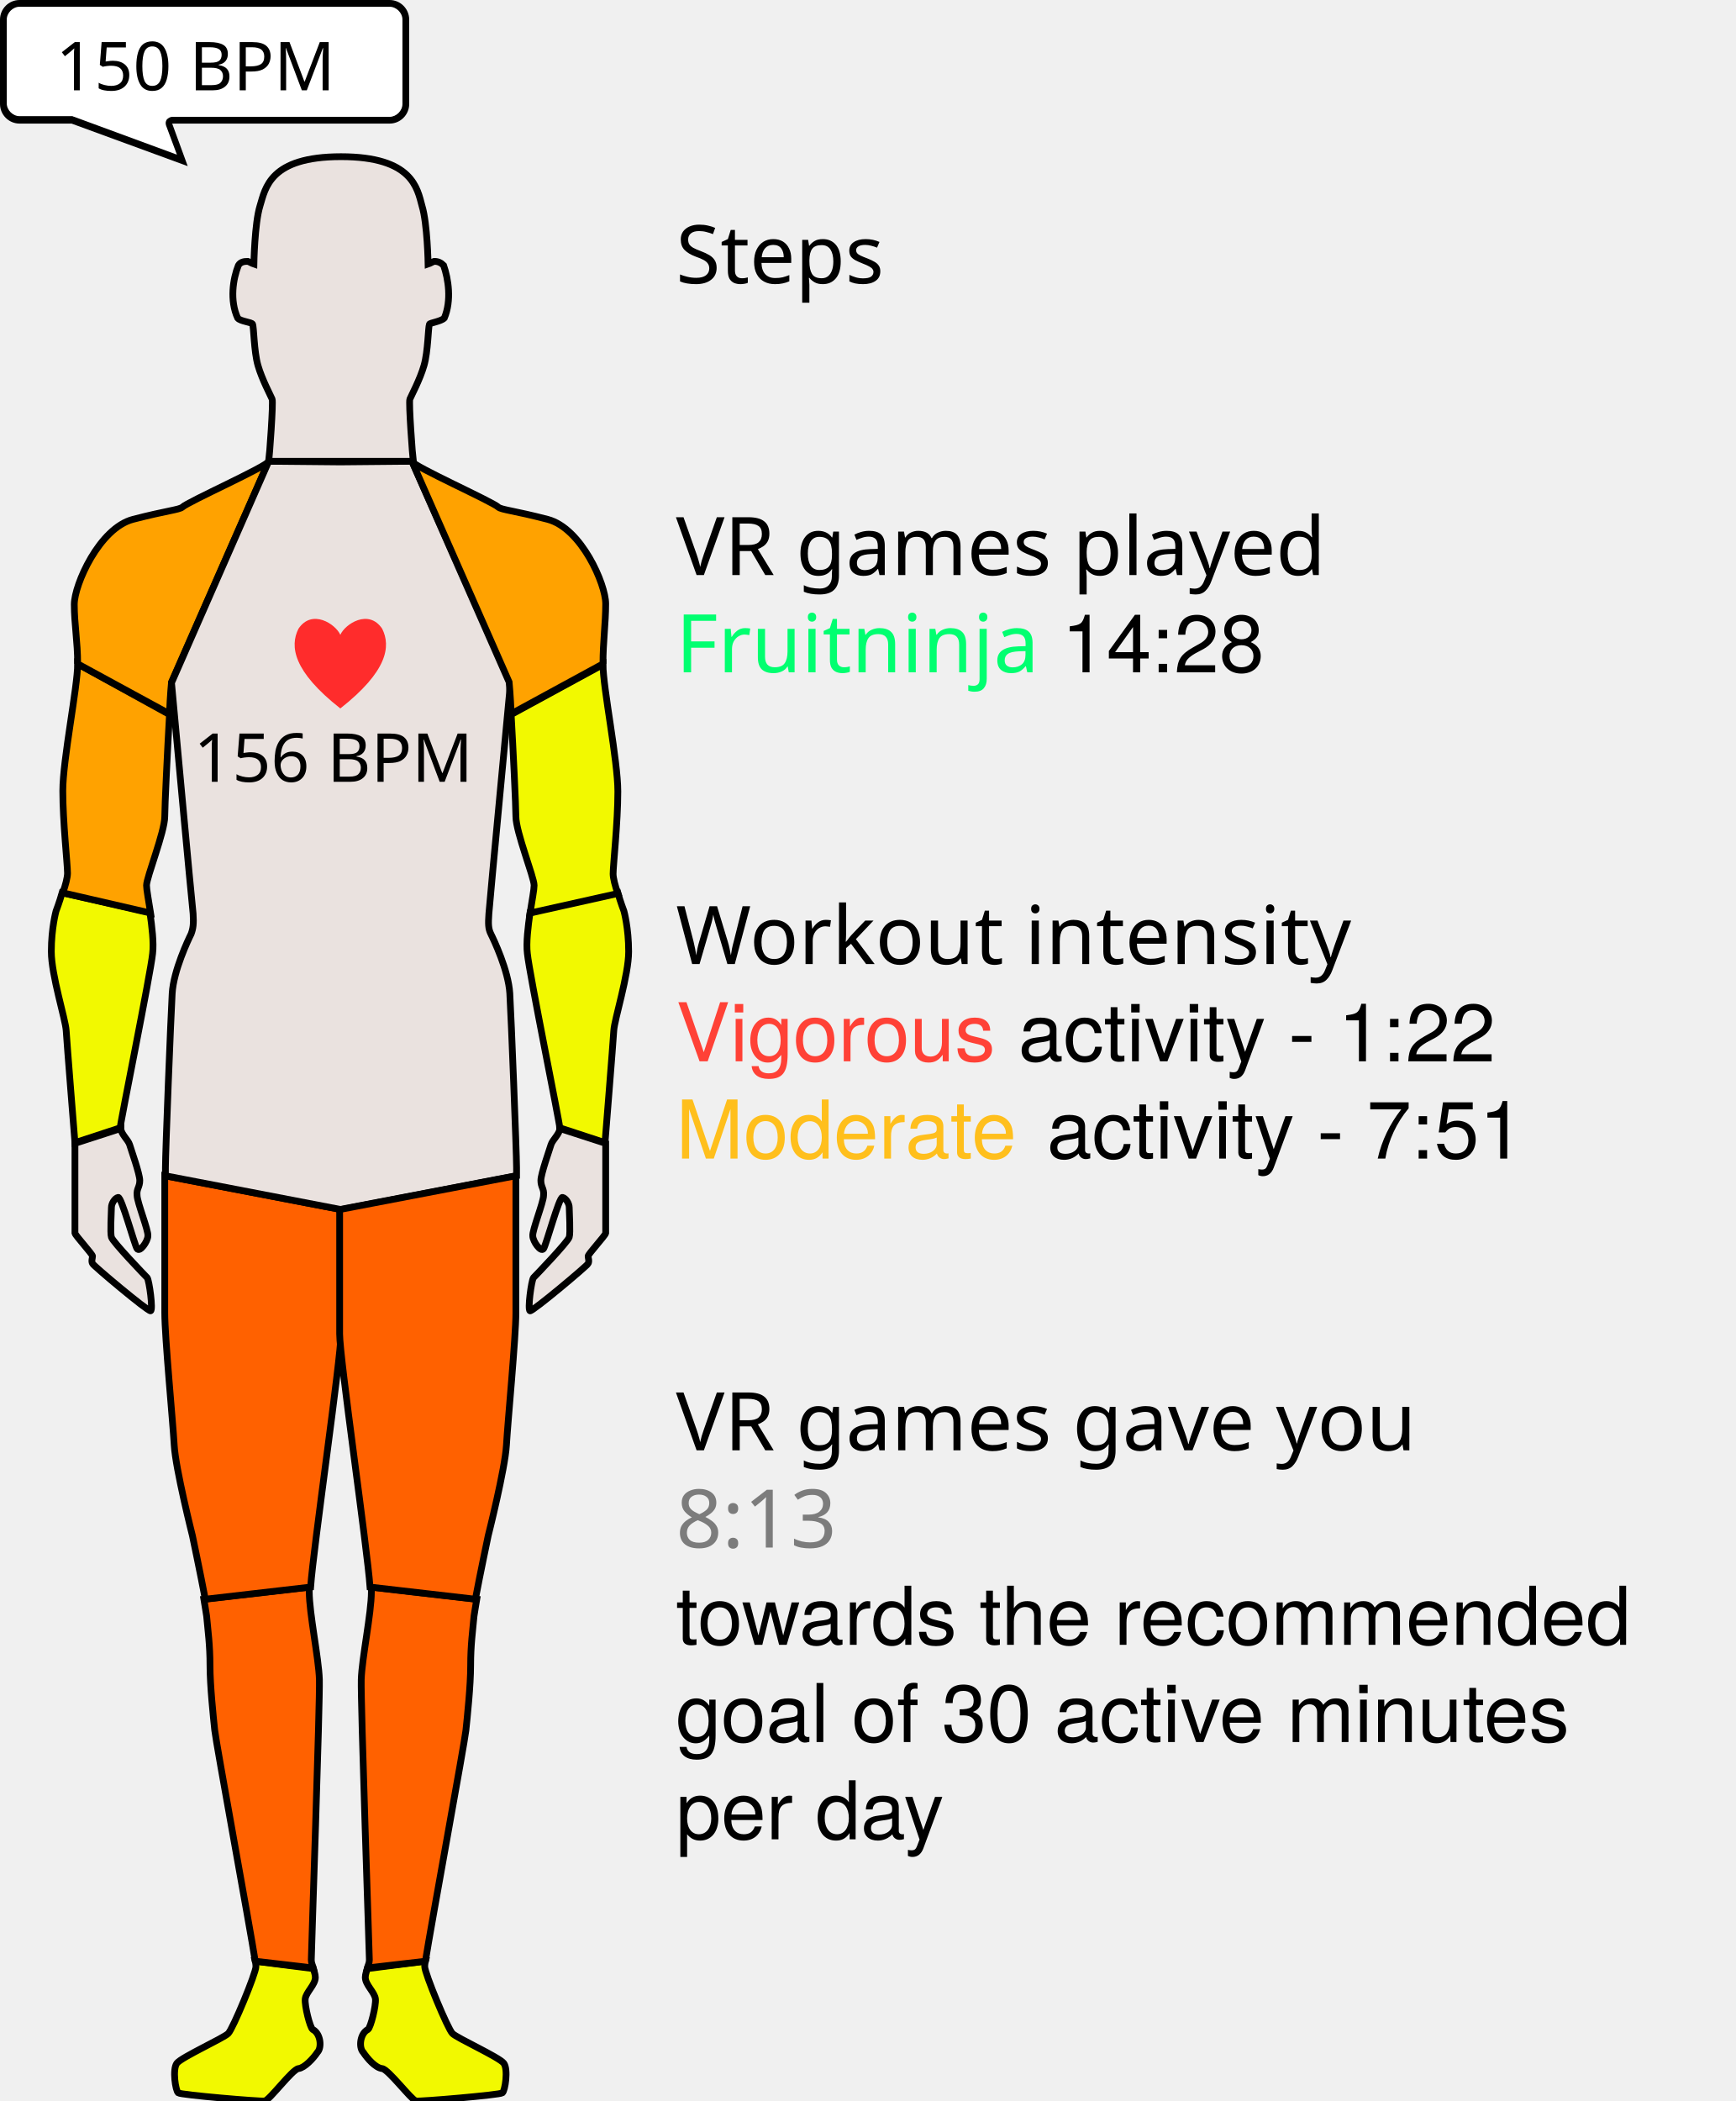
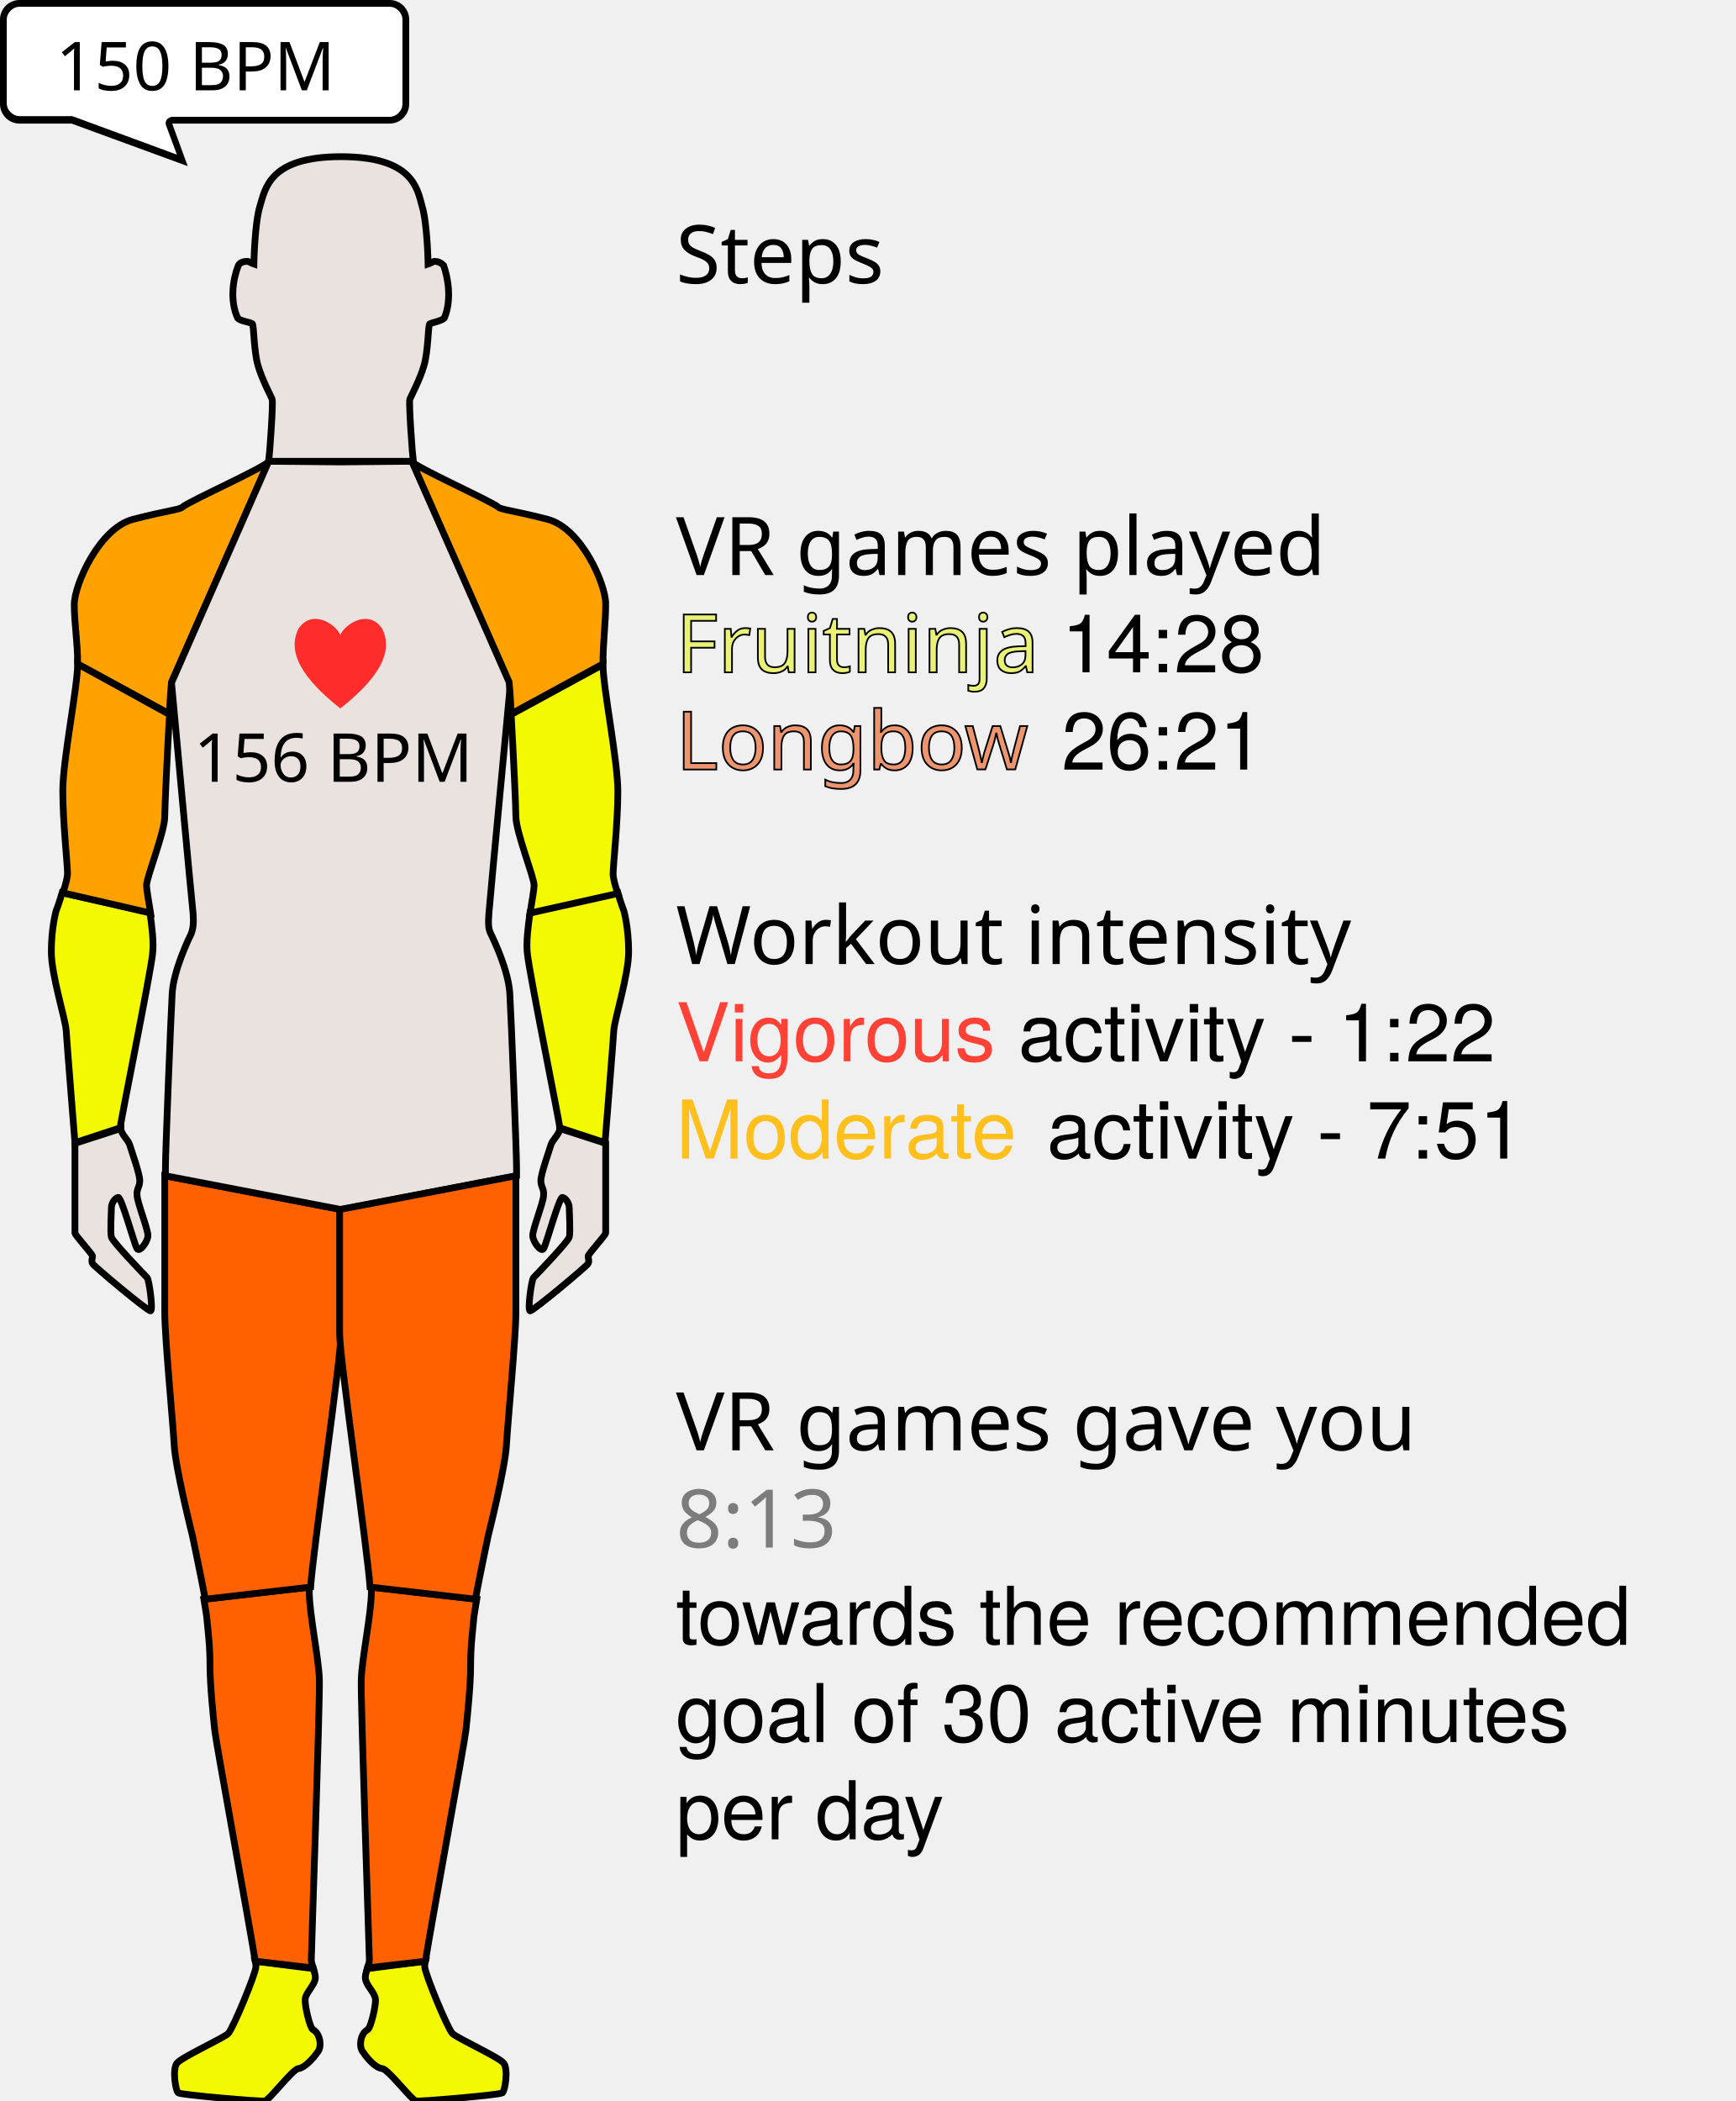
<svg xmlns="http://www.w3.org/2000/svg" version="1.1" id="Layer_1" x="0px" y="0px" viewBox="0 0 257 311.1" style="enable-background:new 0 0 257 311.1;" xml:space="preserve">
  <style type="text/css">
	.st0{fill:#F2F900;stroke:#000000;stroke-miterlimit:10;}
	.st1{fill:#FF6100;stroke:#000000;stroke-miterlimit:10;}
	.st2{fill:#EAE2DF;stroke:#000000;stroke-miterlimit:10;}
	.st3{fill:#FFA200;stroke:#000000;stroke-miterlimit:10;}
	.st4{fill:#FF2C2C;}
	.st5{fill:#FFFFFF;}
	.st6{font-family:'HelveticaNeue-Bold';}
	.st7{font-size:10px;}
	.st8{font-size:12px;}
- 	.st9{fill:#01FF70;}
- 	.st10{font-family:'HelveticaNeue';}
- 	.st11{fill:#FF4136;}
- 	.st12{fill:#FFBF1C;}
- 	.st13{fill:#7C7C7C;}
+ 	.st9{enable-background:new    ;}
+ 	.st10{fill:#E9F274;stroke:#000000;stroke-width:0.25;stroke-miterlimit:10;}
+ 	.st11{fill:#ED956F;stroke:#000000;stroke-width:0.25;stroke-miterlimit:10;}
+ 	.st12{font-family:'HelveticaNeue';}
+ 	.st13{fill:#FF4136;}
+ 	.st14{fill:#FFBF1C;}
+ 	.st15{fill:#7C7C7C;}
</style>
  <g>
    <path class="st0" d="M37.8,290.4c0.1,0.4,0.1,0.7,0.1,0.8c0,1-3.4,9.2-4.1,9.9c-0.7,0.7-6.9,3.5-7.6,4.4s-0.2,4.1,0.2,4.4   s12.1,1.3,12.8,1.2s4.1-4.7,5-4.8s2.2-1.5,2.8-2.4c0.7-0.7,0.5-2.8-0.7-3.4c-0.4-0.3-1.2-3.5-1.1-4.5c0.1-1,1.5-2.1,1.5-3.2   c0-0.5-0.2-0.9-0.3-1.3L37.8,290.4z" />
    <path class="st1" d="M37.8,290.4l8.6,1c-0.1-0.4-0.3-0.7-0.3-1.2c0-1,1.3-38.3,1.2-41.5s-1.5-9.8-1.5-13c0-0.2,0-0.4,0-0.7   l-15.6,1.8l0,0c0.2,1.1,0.3,2,0.4,2.5c0.2,2.2,0.5,4.3,0.5,7.3s0.5,7.7,0.7,9.6C32,258.1,37,285.3,37.8,290.4" />
    <path class="st1" d="M24.4,174.1c0,4.4,0,17.1,0,20.3c0,3.6,1.2,16.1,1.4,19.6c0.2,3.5,2.7,13.4,2.7,13.4s1.2,5.7,1.9,9.4L46,235   c0.4-5.7,4.5-33.9,4.5-37.5c0-3.8,0-18.4,0-18.4L24.4,174.1z" />
    <path class="st0" d="M11.1,169.2c0,0-1.2-14.9-1.3-16.6c-0.1-1.7-2.2-8.2-2.2-11.7s0.7-6,0.7-6s0.5-1.3,0.9-2.7l13,2.9   c0.3,2.1,0.6,4.5,0.4,6.1c-0.3,3-4.8,25.1-4.8,25.8L11.1,169.2z" />
    <path class="st2" d="M17.9,167.1c0,0.8,1.1,1.7,1.3,2.4s1.5,4.3,1.5,5.3s-0.5,1.2-0.4,2.2c0,1,1.7,5.2,1.6,6c0,0.8-1.2,2.5-1.6,1.9   s-2.3-7.7-2.8-7.6c-0.5,0.1-1,0.9-1,1.5s-0.2,3.8,0,4.4c0.2,0.7,5,5.7,5.3,6c0.3,0.4,0.9,4.8,0.5,4.9s-8.5-6.7-8.6-7   c-0.2-0.4,0-0.8,0-1.1s-2.5-3-2.6-3.4c0-0.5,0-13.3,0-13.3L17.9,167.1z" />
    <path class="st3" d="M22.3,135.2c-0.3-1.9-0.6-3.5-0.6-4.1c0-1.2,2.7-7.9,2.7-10.2c0-1.5,0.4-9.8,0.7-15.1l-13.6-7.5   c0,3.4-2.2,14.2-2.2,18.8S10,128,10,129.3c0,0.6-0.3,1.8-0.7,2.9L22.3,135.2z" />
    <path class="st3" d="M11.5,98.3l13.6,7.4c0.1-2.7,0.3-4.7,0.3-4.7l14.4-32.7c-0.1,0.7-12,6-12.8,6.8c-0.5,0.4-2.3,0.5-7.3,1.8   S11,86.6,11,89.5S11.5,95,11.5,98.3" />
    <path class="st2" d="M25.4,101.1c0,0,3,32.6,3.2,34.2c0.1,1.5,0,2.2-0.3,3c-0.4,0.8-2.6,5.4-2.8,8.8c-0.2,3.4-1,23.5-1,25.8   c0,0.3,0,0.7,0,1.2l26,5l26-5c0-0.5,0-1,0-1.2c0-2.3-0.8-22.4-1-25.8c-0.2-3.4-2.4-8-2.8-8.8s-0.4-1.5-0.3-3s3.2-34.2,3.2-34.2   L61,68.3l-10.6,0.1l-10.6-0.1L25.4,101.1z" />
    <path class="st0" d="M63,290.4c-0.1,0.4-0.1,0.7-0.1,0.8c0,1,3.4,9.2,4.1,9.9c0.7,0.7,6.9,3.5,7.6,4.4s0.2,4.1-0.2,4.4   s-12.1,1.3-12.8,1.2c-0.7-0.2-4.1-4.7-5-4.8c-1-0.1-2.2-1.5-2.8-2.4c-0.7-0.7-0.5-2.8,0.7-3.4c0.4-0.3,1.2-3.5,1.1-4.5   c-0.1-1-1.5-2.1-1.5-3.2c0-0.5,0.2-0.9,0.3-1.3L63,290.4z" />
-     <path class="st1" d="M63,290.4l-8.6,1c0.1-0.4,0.3-0.7,0.3-1.2c0-1-1.3-38.3-1.2-41.5c0.1-3.2,1.5-9.8,1.5-13c0-0.2,0-0.4,0-0.7   l15.6,1.8l0,0c-0.2,1.1-0.3,2-0.4,2.5c-0.2,2.2-0.5,4.3-0.5,7.3s-0.5,7.7-0.7,9.6C68.8,258.1,63.8,285.3,63,290.4" />
+     <path class="st1" d="M63,290.4l-8.6,1c0.1-0.4,0.3-0.7,0.3-1.2c0-1-1.3-38.3-1.2-41.5s1.5-9.8,1.5-13c0-0.2,0-0.4,0-0.7l15.6,1.8   l0,0c-0.2,1.1-0.3,2-0.4,2.5c-0.2,2.2-0.5,4.3-0.5,7.3s-0.5,7.7-0.7,9.6C68.8,258.1,63.8,285.3,63,290.4" />
    <path class="st1" d="M76.4,174.1c0,4.4,0,17.1,0,20.3c0,3.6-1.2,16.1-1.4,19.6c-0.2,3.5-2.7,13.4-2.7,13.4s-1.2,5.7-1.9,9.4   L54.8,235c-0.4-5.7-4.5-33.9-4.5-37.5c0-3.8,0-18.4,0-18.4L76.4,174.1z" />
    <path class="st0" d="M89.6,169.2c0,0,1.2-14.9,1.3-16.6c0.1-1.7,2.2-8.2,2.2-11.7s-0.7-6-0.7-6s-0.5-1.3-0.9-2.7l-13,2.9   c-0.3,2.1-0.6,4.5-0.4,6.1c0.3,3,4.8,25.1,4.8,25.8L89.6,169.2z" />
    <path class="st2" d="M82.9,167.1c0,0.8-1.1,1.7-1.3,2.4s-1.5,4.3-1.5,5.3s0.5,1.2,0.4,2.2c0,1-1.7,5.2-1.6,6c0,0.8,1.2,2.5,1.6,1.9   s2.3-7.7,2.8-7.6c0.5,0.1,1,0.9,1,1.5s0.2,3.8,0,4.4c-0.2,0.7-5,5.7-5.3,6c-0.3,0.4-0.9,4.8-0.5,4.9s8.5-6.7,8.6-7   c0.2-0.4,0-0.8,0-1.1s2.5-3,2.6-3.4c0-0.5,0-13.3,0-13.3L82.9,167.1z" />
    <path class="st0" d="M78.5,135.2c0.3-1.9,0.6-3.5,0.6-4.1c0-1.2-2.7-7.9-2.7-10.2c0-1.5-0.4-9.8-0.7-15.1l13.6-7.4   c0,3.4,2.2,14.2,2.2,18.8s-0.7,10.9-0.7,12.2c0,0.6,0.3,1.8,0.7,2.9L78.5,135.2z" />
    <path class="st3" d="M89.3,98.3l-13.6,7.4c-0.1-2.7-0.3-4.7-0.3-4.7L61,68.3c0.1,0.7,12,6,12.8,6.8c0.5,0.4,2.3,0.5,7.3,1.8   s8.6,9.6,8.6,12.5S89.3,95,89.3,98.3" />
-     <path class="st2" d="M39.8,68.3c0.1-0.7,0.7-8.7,0.5-9.2c-0.2-0.5-1.5-2.9-2.1-5s-0.6-5.7-0.8-6.1c-0.1-0.3-1.8-0.4-2.2-0.9   c-1.2-2.6-0.7-5.8,0.1-7.8c0.3-0.5,0.8-0.6,1.4-0.6c0.3,0.1,0.6,0.3,0.9,0.4c0,0,0.1-6,0.9-8.6c0.8-2.6,1.4-7.3,12-7.3   s11.3,4.7,12,7.3c0.8,2.6,0.9,8.6,0.9,8.6c0.3-0.1,0.6-0.3,0.9-0.4c0.6,0,1,0.2,1.4,0.6c0.7,2,1.2,5.2,0.1,7.8   c-0.5,0.5-2.1,0.7-2.2,0.9c-0.2,0.5-0.2,4-0.8,6.1c-0.6,2.1-1.9,4.5-2.1,5c-0.2,0.5,0.4,8.5,0.5,9.2H39.8z" />
+     <path class="st2" d="M39.8,68.3c0.1-0.7,0.7-8.7,0.5-9.2s-1.5-2.9-2.1-5s-0.6-5.7-0.8-6.1c-0.1-0.3-1.8-0.4-2.2-0.9   c-1.2-2.6-0.7-5.8,0.1-7.8c0.3-0.5,0.8-0.6,1.4-0.6c0.3,0.1,0.6,0.3,0.9,0.4c0,0,0.1-6,0.9-8.6c0.8-2.6,1.4-7.3,12-7.3   s11.3,4.7,12,7.3c0.8,2.6,0.9,8.6,0.9,8.6c0.3-0.1,0.6-0.3,0.9-0.4c0.6,0,1,0.2,1.4,0.6c0.7,2,1.2,5.2,0.1,7.8   c-0.5,0.5-2.1,0.7-2.2,0.9c-0.2,0.5-0.2,4-0.8,6.1s-1.9,4.5-2.1,5c-0.2,0.5,0.4,8.5,0.5,9.2H39.8z" />
    <path class="st4" d="M50.4,94c-0.7-1.6-4.2-3.9-6.2-0.9c-1.3,2.6-0.8,6.3,6.2,11.8c7-5.5,7.5-9.2,6.2-11.8   C54.6,90.1,51.1,92.4,50.4,94z" />
    <g>
      <path class="st5" d="M10.8,17.8c-0.1,0-0.1,0-0.2,0H2.9c-1.3,0-2.4-1.1-2.4-2.4V2.9c0-1.3,1.1-2.4,2.4-2.4h54.8    c1.3,0,2.4,1.1,2.4,2.4v12.5c0,1.3-1.1,2.4-2.4,2.4H25.5c-0.2,0-0.3,0.1-0.4,0.2S25,18.3,25,18.5l1.9,5.3L10.8,17.8z" />
-       <path d="M57.7,1c1,0,1.9,0.9,1.9,1.9v12.5c0,1-0.9,1.9-1.9,1.9H25.5c-0.3,0-0.6,0.2-0.8,0.4c-0.2,0.3-0.2,0.6-0.1,0.9l1.6,4.3    l-15.2-5.6c-0.1,0-0.2-0.1-0.3-0.1H2.9c-1,0-1.9-0.9-1.9-1.9V2.9C1,1.9,1.9,1,2.9,1H57.7 M57.7,0H2.9C1.3,0,0,1.3,0,2.9v12.5    c0,1.6,1.3,2.9,2.9,2.9h7.7l17.2,6.3l-2.3-6.3h32.2c1.6,0,2.9-1.3,2.9-2.9V2.9C60.6,1.3,59.3,0,57.7,0L57.7,0z" />
+       <path d="M57.7,1c1,0,1.9,0.9,1.9,1.9v12.5c0,1-0.9,1.9-1.9,1.9H25.5c-0.3,0-0.6,0.2-0.8,0.4c-0.2,0.3-0.2,0.6-0.1,0.9l1.6,4.3    L11,17.3c-0.1,0-0.2-0.1-0.3-0.1H2.9c-1,0-1.9-0.9-1.9-1.9V2.9C1,1.9,1.9,1,2.9,1H57.7 M57.7,0H2.9C1.3,0,0,1.3,0,2.9v12.5    c0,1.6,1.3,2.9,2.9,2.9h7.7l17.2,6.3l-2.3-6.3h32.2c1.6,0,2.9-1.3,2.9-2.9V2.9C60.6,1.3,59.3,0,57.7,0L57.7,0z" />
    </g>
  </g>
  <text transform="matrix(1 0 0 1 28.6823 115.7606)" class="st6 st7">156 BPM</text>
  <text transform="matrix(1 0 0 1 8.2686 13.3736)" class="st6 st7">150 BPM</text>
-   <text transform="matrix(1 0 0 1 100.1 41.95)">
-     <tspan x="0" y="0" class="st6 st8">Steps</tspan>
-     <tspan x="0" y="43.2" class="st6 st8">VR games played</tspan>
-     <tspan x="0" y="57.6" class="st9 st6 st8">Fruitninja </tspan>
-     <tspan x="57.1" y="57.6" class="st10 st8">14:28</tspan>
-     <tspan x="0" y="100.8" class="st6 st8">Workout intensity</tspan>
-     <tspan x="0" y="115.2" class="st11 st10 st8">Vigorous </tspan>
-     <tspan x="50.7" y="115.2" class="st10 st8">activity - 1:22</tspan>
-     <tspan x="0" y="129.6" class="st12 st10 st8">Moderate</tspan>
-     <tspan x="51.6" y="129.6" class="st10 st8"> activity - 7:51</tspan>
-     <tspan x="0" y="172.8" class="st6 st8">VR games gave you</tspan>
-     <tspan x="0" y="187.2" class="st13 st6 st8">8:13</tspan>
-     <tspan x="0" y="201.6" class="st10 st8">towards the recommended</tspan>
-     <tspan x="0" y="216" class="st10 st8">goal of 30 active minutes</tspan>
-     <tspan x="0" y="230.4" class="st10 st8">per day</tspan>
+   <text transform="matrix(1 0 0 1 100.1 41.95)" class="st6 st8">Steps</text>
+   <text transform="matrix(1 0 0 1 100.1 85.15)" class="st6 st8">VR games played</text>
+   <text transform="matrix(1 0 0 1 100.1 99.55)" class="st9">
+     <tspan x="0" y="0" class="st10 st6 st8">Fruitninja </tspan>
+     <tspan x="0" y="14.4" class="st11 st6 st8">Longbow</tspan>
  </text>
+   <text transform="matrix(1 0 0 1 157.2 99.55)" class="st9">
+     <tspan x="0" y="0" class="st12 st8">14:28</tspan>
+     <tspan x="0" y="14.4" class="st12 st8">26:21</tspan>
+   </text>
+   <text transform="matrix(1 0 0 1 100.1 142.75)" class="st6 st8">Workout intensity</text>
+   <text transform="matrix(1 0 0 1 100.1 157.15)" class="st13 st12 st8">Vigorous </text>
+   <text transform="matrix(1 0 0 1 150.8 157.15)" class="st12 st8">activity - 1:22</text>
+   <text transform="matrix(1 0 0 1 100.1 171.55)" class="st14 st12 st8">Moderate</text>
+   <text transform="matrix(1 0 0 1 151.7 171.55)" class="st12 st8"> activity - 7:51</text>
+   <text transform="matrix(1 0 0 1 100.1 214.75)" class="st6 st8">VR games gave you</text>
+   <text transform="matrix(1 0 0 1 100.1 229.15)" class="st15 st6 st8">8:13</text>
+   <text transform="matrix(1 0 0 1 100.1 243.55)" class="st12 st8">towards the recommended</text>
+   <text transform="matrix(1 0 0 1 100.1 257.95)" class="st12 st8">goal of 30 active minutes</text>
+   <text transform="matrix(1 0 0 1 100.1 272.35)" class="st12 st8">per day</text>
</svg>
